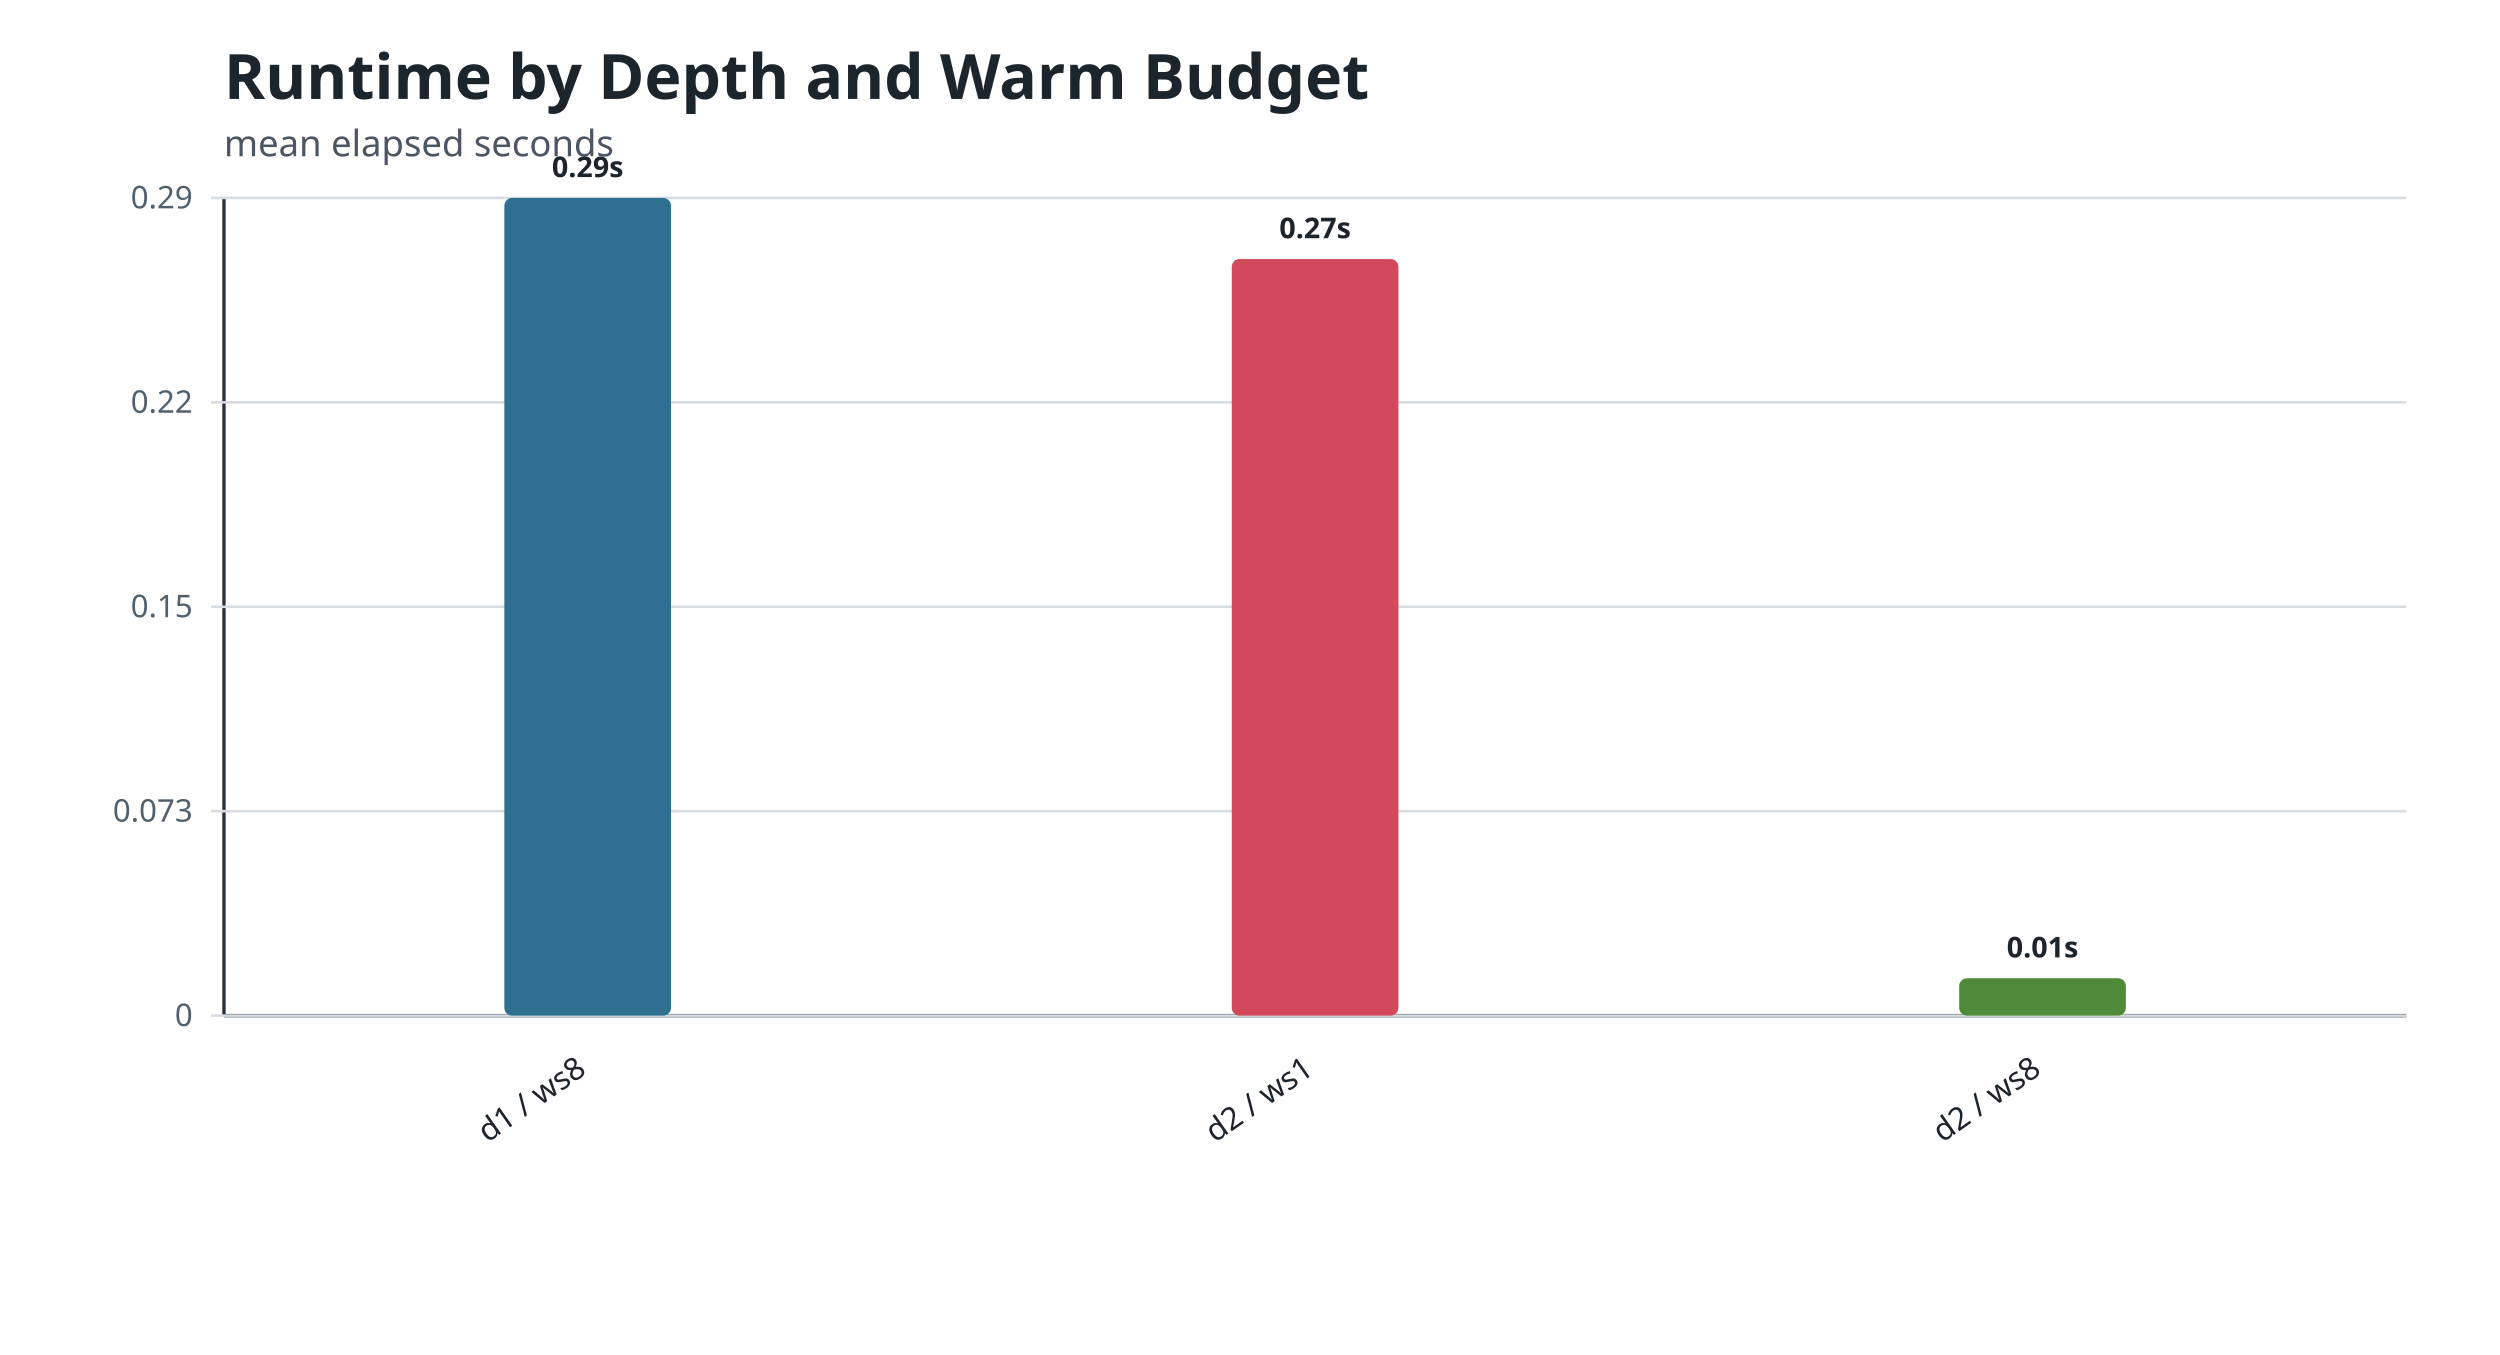
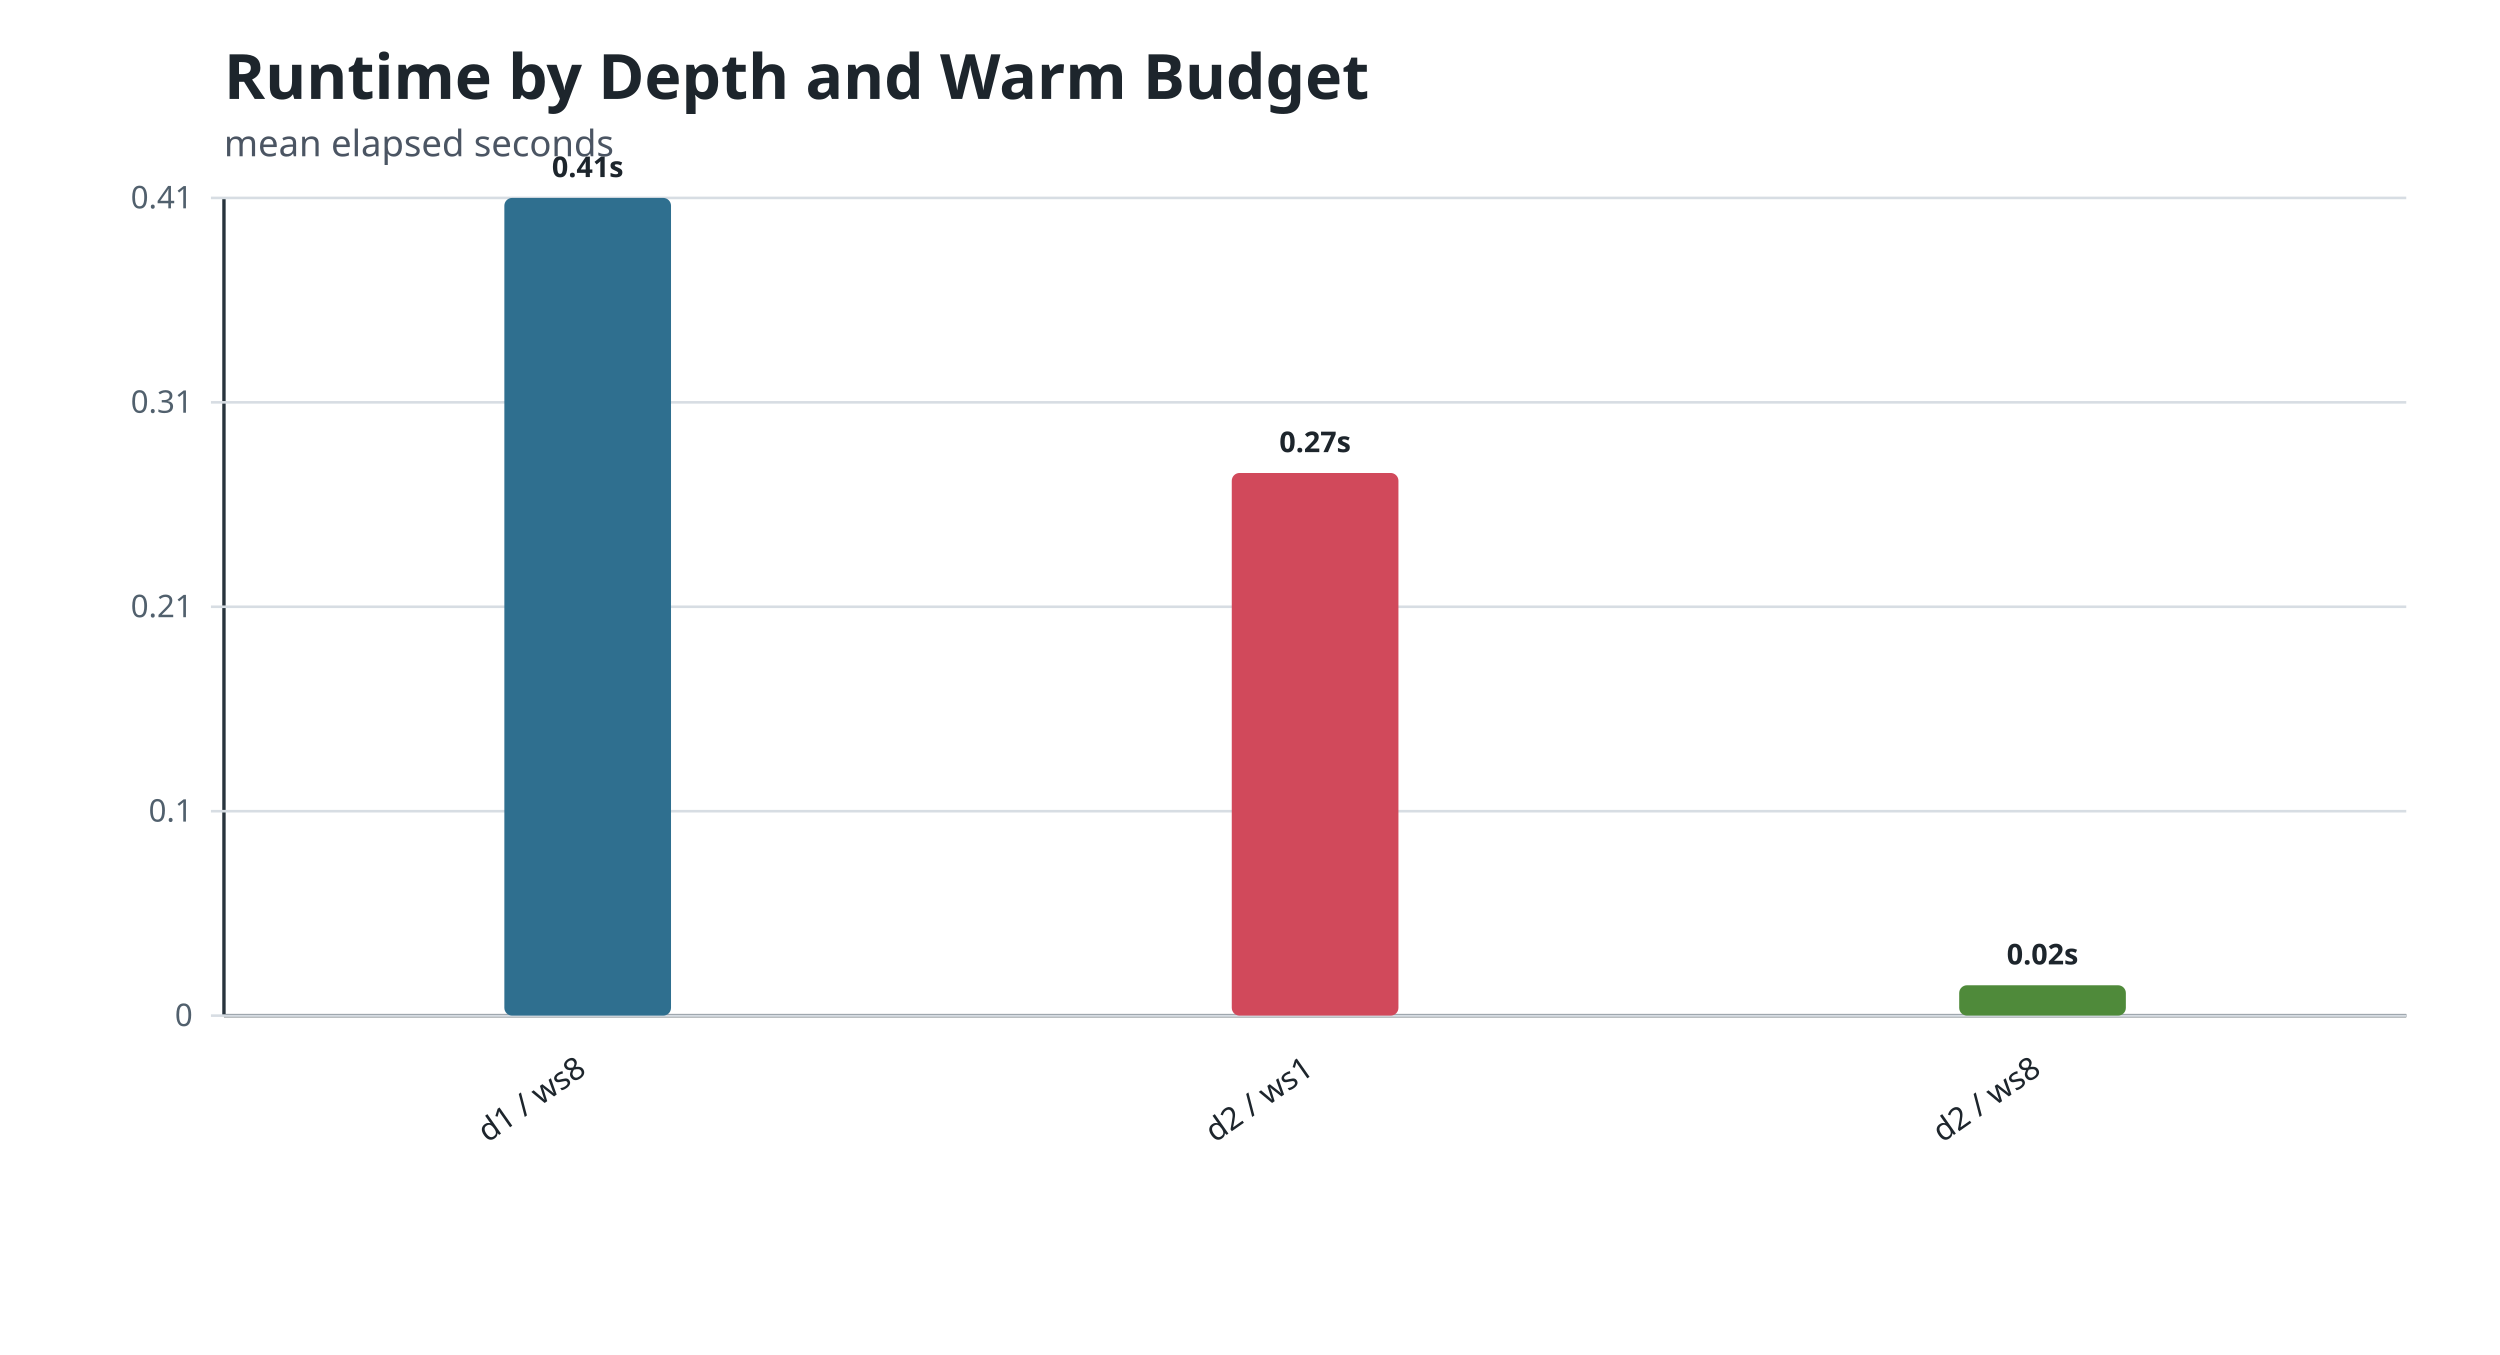
<svg xmlns="http://www.w3.org/2000/svg" width="960" height="520" viewBox="0 0 960 520" role="img">
  <style>
  .title { font: 700 24px sans-serif; fill: #1d252c; }
  .subtitle { font: 400 14px sans-serif; fill: #4b5563; }
  .axis { stroke: #28343d; stroke-width: 1.3; }
  .grid { stroke: #d7dde3; stroke-width: 1; }
  .tick { font: 12px sans-serif; fill: #51606d; }
  .label { font: 12px sans-serif; fill: #1d252c; }
  .value { font: 700 11px sans-serif; fill: #1d252c; }
</style>
  <text x="86" y="38" class="title">Runtime by Depth and Warm Budget</text>
  <text x="86" y="60" class="subtitle">mean elapsed seconds</text>
  <line x1="86" y1="390" x2="924" y2="390" class="axis" />
  <line x1="86" y1="76" x2="86" y2="390" class="axis" />
  <line x1="81" y1="390.00" x2="924" y2="390.00" class="grid" />
  <text x="74" y="394.00" class="tick" text-anchor="end">0</text>
  <line x1="81" y1="311.50" x2="924" y2="311.50" class="grid" />
-   <text x="74" y="315.50" class="tick" text-anchor="end">0.073</text>
+   <text x="74" y="315.50" class="tick" text-anchor="end">0.1</text>
  <line x1="81" y1="233.00" x2="924" y2="233.00" class="grid" />
-   <text x="74" y="237.00" class="tick" text-anchor="end">0.15</text>
+   <text x="74" y="237.00" class="tick" text-anchor="end">0.21</text>
  <line x1="81" y1="154.50" x2="924" y2="154.50" class="grid" />
-   <text x="74" y="158.50" class="tick" text-anchor="end">0.22</text>
+   <text x="74" y="158.50" class="tick" text-anchor="end">0.31</text>
  <line x1="81" y1="76.00" x2="924" y2="76.00" class="grid" />
-   <text x="74" y="80.00" class="tick" text-anchor="end">0.29</text>
+   <text x="74" y="80.00" class="tick" text-anchor="end">0.41</text>
  <rect x="193.67" y="76.00" width="64.00" height="314.00" fill="#2f6f8f" rx="3" />
-   <text x="225.67" y="68.00" class="value" text-anchor="middle">0.29s</text>
+   <text x="225.67" y="68.00" class="value" text-anchor="middle">0.41s</text>
  <text x="225.67" y="412" class="label" text-anchor="end" transform="rotate(-35 225.67 412)">d1 / ws8</text>
-   <rect x="473.00" y="99.47" width="64.00" height="290.53" fill="#d1495b" rx="3" />
-   <text x="505.00" y="91.47" class="value" text-anchor="middle">0.27s</text>
+   <rect x="473.00" y="181.62" width="64.00" height="208.38" fill="#d1495b" rx="3" />
+   <text x="505.00" y="173.62" class="value" text-anchor="middle">0.27s</text>
  <text x="505.00" y="412" class="label" text-anchor="end" transform="rotate(-35 505.00 412)">d2 / ws1</text>
-   <rect x="752.33" y="375.64" width="64.00" height="14.36" fill="#4f8a3a" rx="3" />
-   <text x="784.33" y="367.64" class="value" text-anchor="middle">0.01s</text>
+   <rect x="752.33" y="378.34" width="64.00" height="11.66" fill="#4f8a3a" rx="3" />
+   <text x="784.33" y="370.34" class="value" text-anchor="middle">0.02s</text>
  <text x="784.33" y="412" class="label" text-anchor="end" transform="rotate(-35 784.33 412)">d2 / ws8</text>
</svg>
